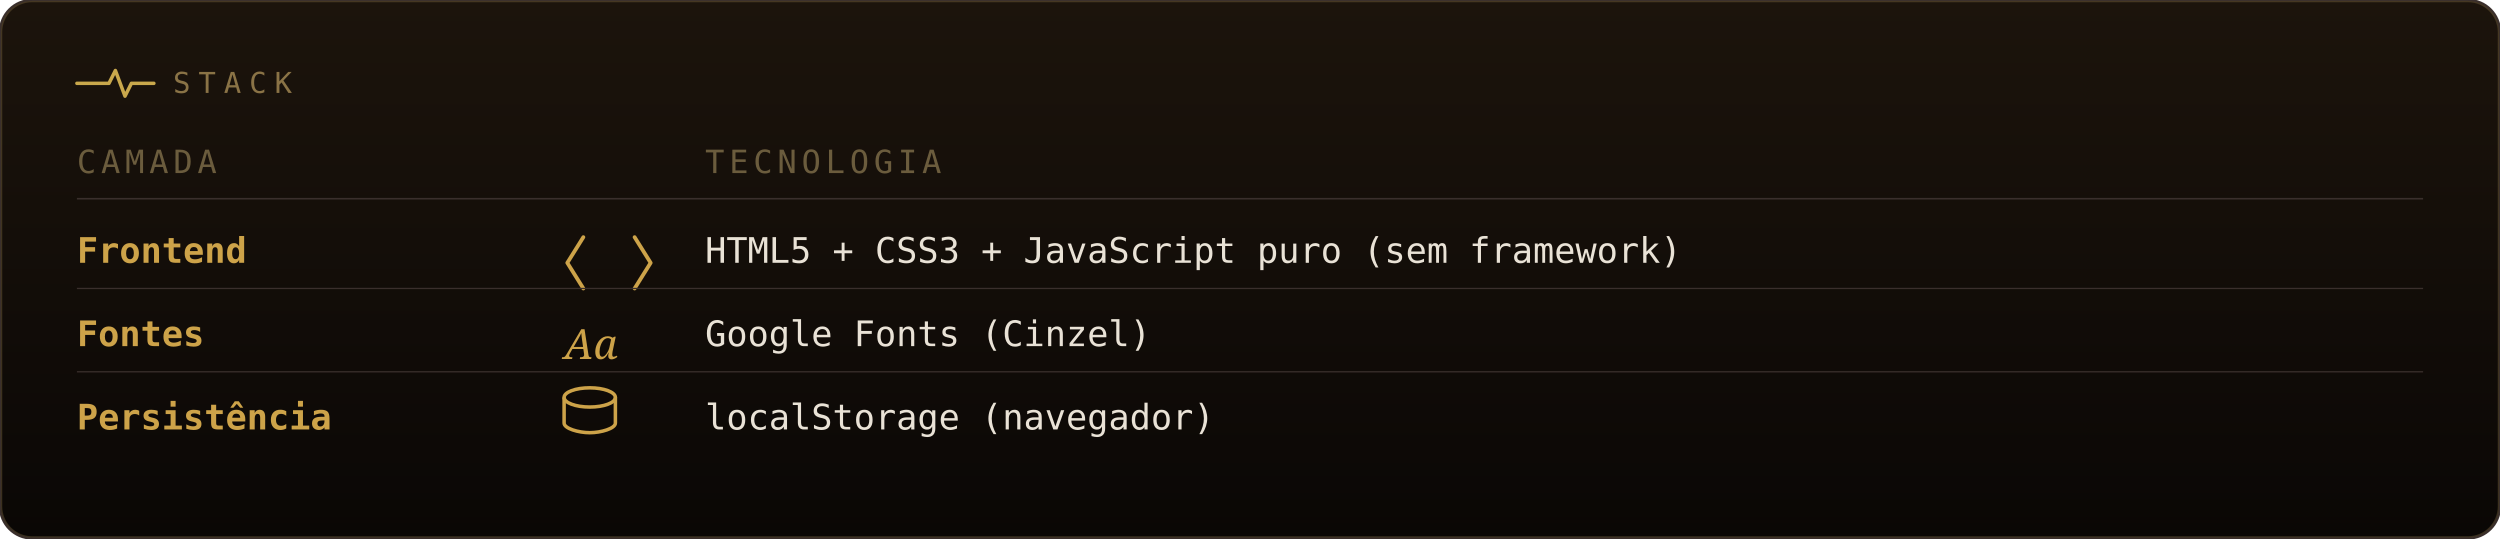
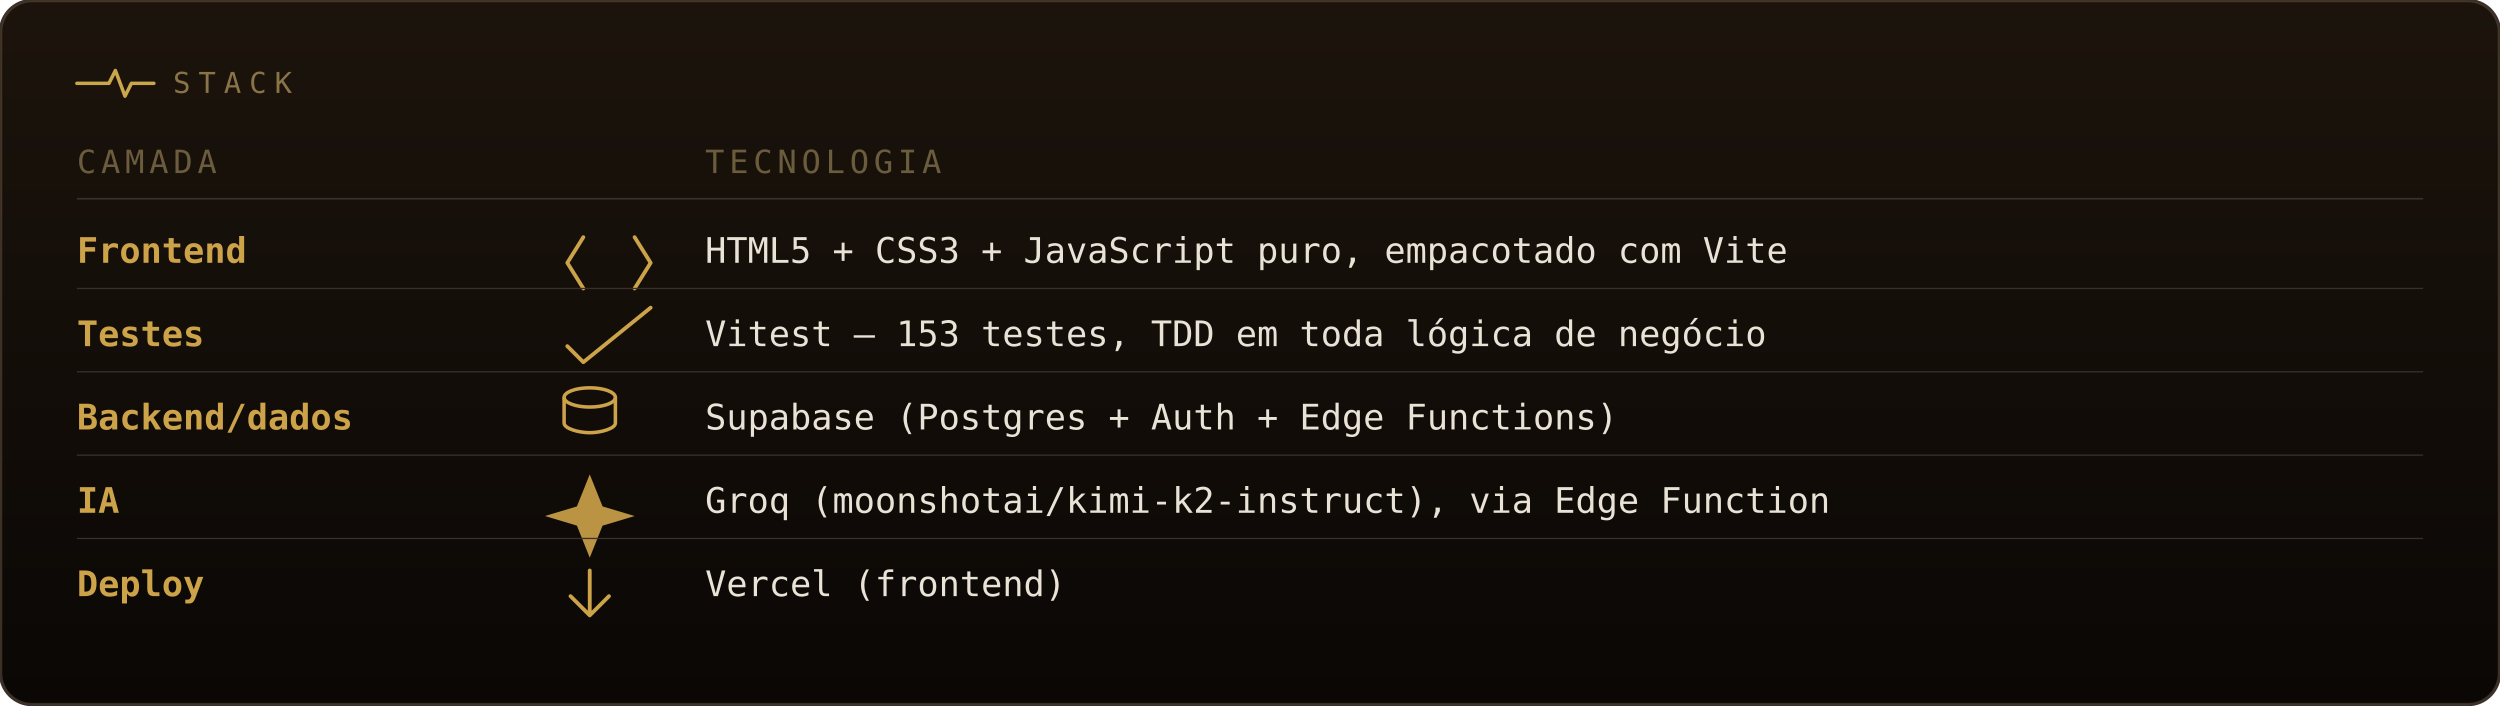
- <svg xmlns="http://www.w3.org/2000/svg" viewBox="0 0 780 168" width="780" height="168" role="img" aria-label="Stack técnica do MediStudy">
+ <svg xmlns="http://www.w3.org/2000/svg" viewBox="0 0 780 220" width="780" height="220" role="img" aria-label="Stack técnica do MediStudy">
  <defs>
    <linearGradient id="stack-bg" x1="0" y1="0" x2="0" y2="1">
      <stop offset="0" stop-color="#1c140c" />
      <stop offset="1" stop-color="#0a0705" />
    </linearGradient>
  </defs>
-   <rect x="0" y="0" width="780" height="168" rx="10" fill="url(#stack-bg)" stroke="#3A2F2C" stroke-width="0.7" />
-   <rect x="0.5" y="0.5" width="779" height="167" rx="9.5" fill="none" stroke="#8a7346" stroke-width="0.4" opacity="0.35" />
+   <rect x="0" y="0" width="780" height="220" rx="10" fill="url(#stack-bg)" stroke="#3A2F2C" stroke-width="0.7" />
+   <rect x="0.5" y="0.5" width="779" height="219" rx="9.5" fill="none" stroke="#8a7346" stroke-width="0.4" opacity="0.35" />
  <path d="M24,26 L34,26 L36,22 L39,30 L41,26 L48,26" fill="none" stroke="#C9A84C" stroke-width="1.1" stroke-linecap="round" stroke-linejoin="round" />
  <text x="54" y="29" font-family="monospace" font-size="9" letter-spacing="2.5" fill="#8a7346">STACK</text>
  <text x="24" y="54" font-family="monospace" font-size="10" letter-spacing="1.5" fill="#6b5c3d">CAMADA</text>
  <text x="220" y="54" font-family="monospace" font-size="10" letter-spacing="1.5" fill="#6b5c3d">TECNOLOGIA</text>
  <line x1="24" y1="62" x2="756" y2="62" stroke="#3A2F2C" stroke-width="0.5" />
  <g font-family="monospace" font-size="11">
    <path d="M182,74 L177,82 L182,90 M198,74 L203,82 L198,90" fill="none" stroke="#CDA349" stroke-width="1.2" stroke-linecap="round" stroke-linejoin="round" />
    <text x="24" y="82" font-weight="700" fill="#CDA349">Frontend</text>
-     <text x="220" y="82" fill="#E9E2D6">HTML5 + CSS3 + JavaScript puro (sem framework)</text>
+     <text x="220" y="82" fill="#E9E2D6">HTML5 + CSS3 + JavaScript puro, empacotado com Vite</text>
    <line x1="24" y1="90" x2="756" y2="90" stroke="#3A2F2C" stroke-width="0.4" />
-     <text x="176" y="112" font-family="Georgia, serif" font-style="italic" font-size="13" fill="#CDA349">Aa</text>
-     <text x="24" y="108" font-weight="700" fill="#CDA349">Fontes</text>
-     <text x="220" y="108" fill="#E9E2D6">Google Fonts (Cinzel)</text>
+     <path d="M177,108 L182,113 L203,96" fill="none" stroke="#CDA349" stroke-width="1.2" stroke-linecap="round" stroke-linejoin="round" />
+     <text x="24" y="108" font-weight="700" fill="#CDA349">Testes</text>
+     <text x="220" y="108" fill="#E9E2D6">Vitest — 153 testes, TDD em toda lógica de negócio</text>
    <line x1="24" y1="116" x2="756" y2="116" stroke="#3A2F2C" stroke-width="0.4" />
    <g transform="translate(184,128)" stroke="#CDA349" stroke-width="1.1" fill="none">
      <ellipse cx="0" cy="-4" rx="8" ry="3" />
      <path d="M-8,-4 L-8,4 C-8,5.7 -3.5,7 0,7 C3.5,7 8,5.7 8,4 L8,-4" />
    </g>
-     <text x="24" y="134" font-weight="700" fill="#CDA349">Persistência</text>
-     <text x="220" y="134" fill="#E9E2D6">localStorage (navegador)</text>
+     <text x="24" y="134" font-weight="700" fill="#CDA349">Backend/dados</text>
+     <text x="220" y="134" fill="#E9E2D6">Supabase (Postgres + Auth + Edge Functions)</text>
+     <line x1="24" y1="142" x2="756" y2="142" stroke="#3A2F2C" stroke-width="0.4" />
+     <path d="M184,148 L188,158 L198,161 L188,164 L184,174 L180,164 L170,161 L180,158 Z" fill="#CDA349" opacity="0.9" />
+     <text x="24" y="160" font-weight="700" fill="#CDA349">IA</text>
+     <text x="220" y="160" fill="#E9E2D6">Groq (moonshotai/kimi-k2-instruct), via Edge Function</text>
+     <line x1="24" y1="168" x2="756" y2="168" stroke="#3A2F2C" stroke-width="0.4" />
+     <path d="M184,178 L184,192 M178,186 L184,192 L190,186" fill="none" stroke="#CDA349" stroke-width="1.2" stroke-linecap="round" stroke-linejoin="round" />
+     <text x="24" y="186" font-weight="700" fill="#CDA349">Deploy</text>
+     <text x="220" y="186" fill="#E9E2D6">Vercel (frontend)</text>
  </g>
</svg>
